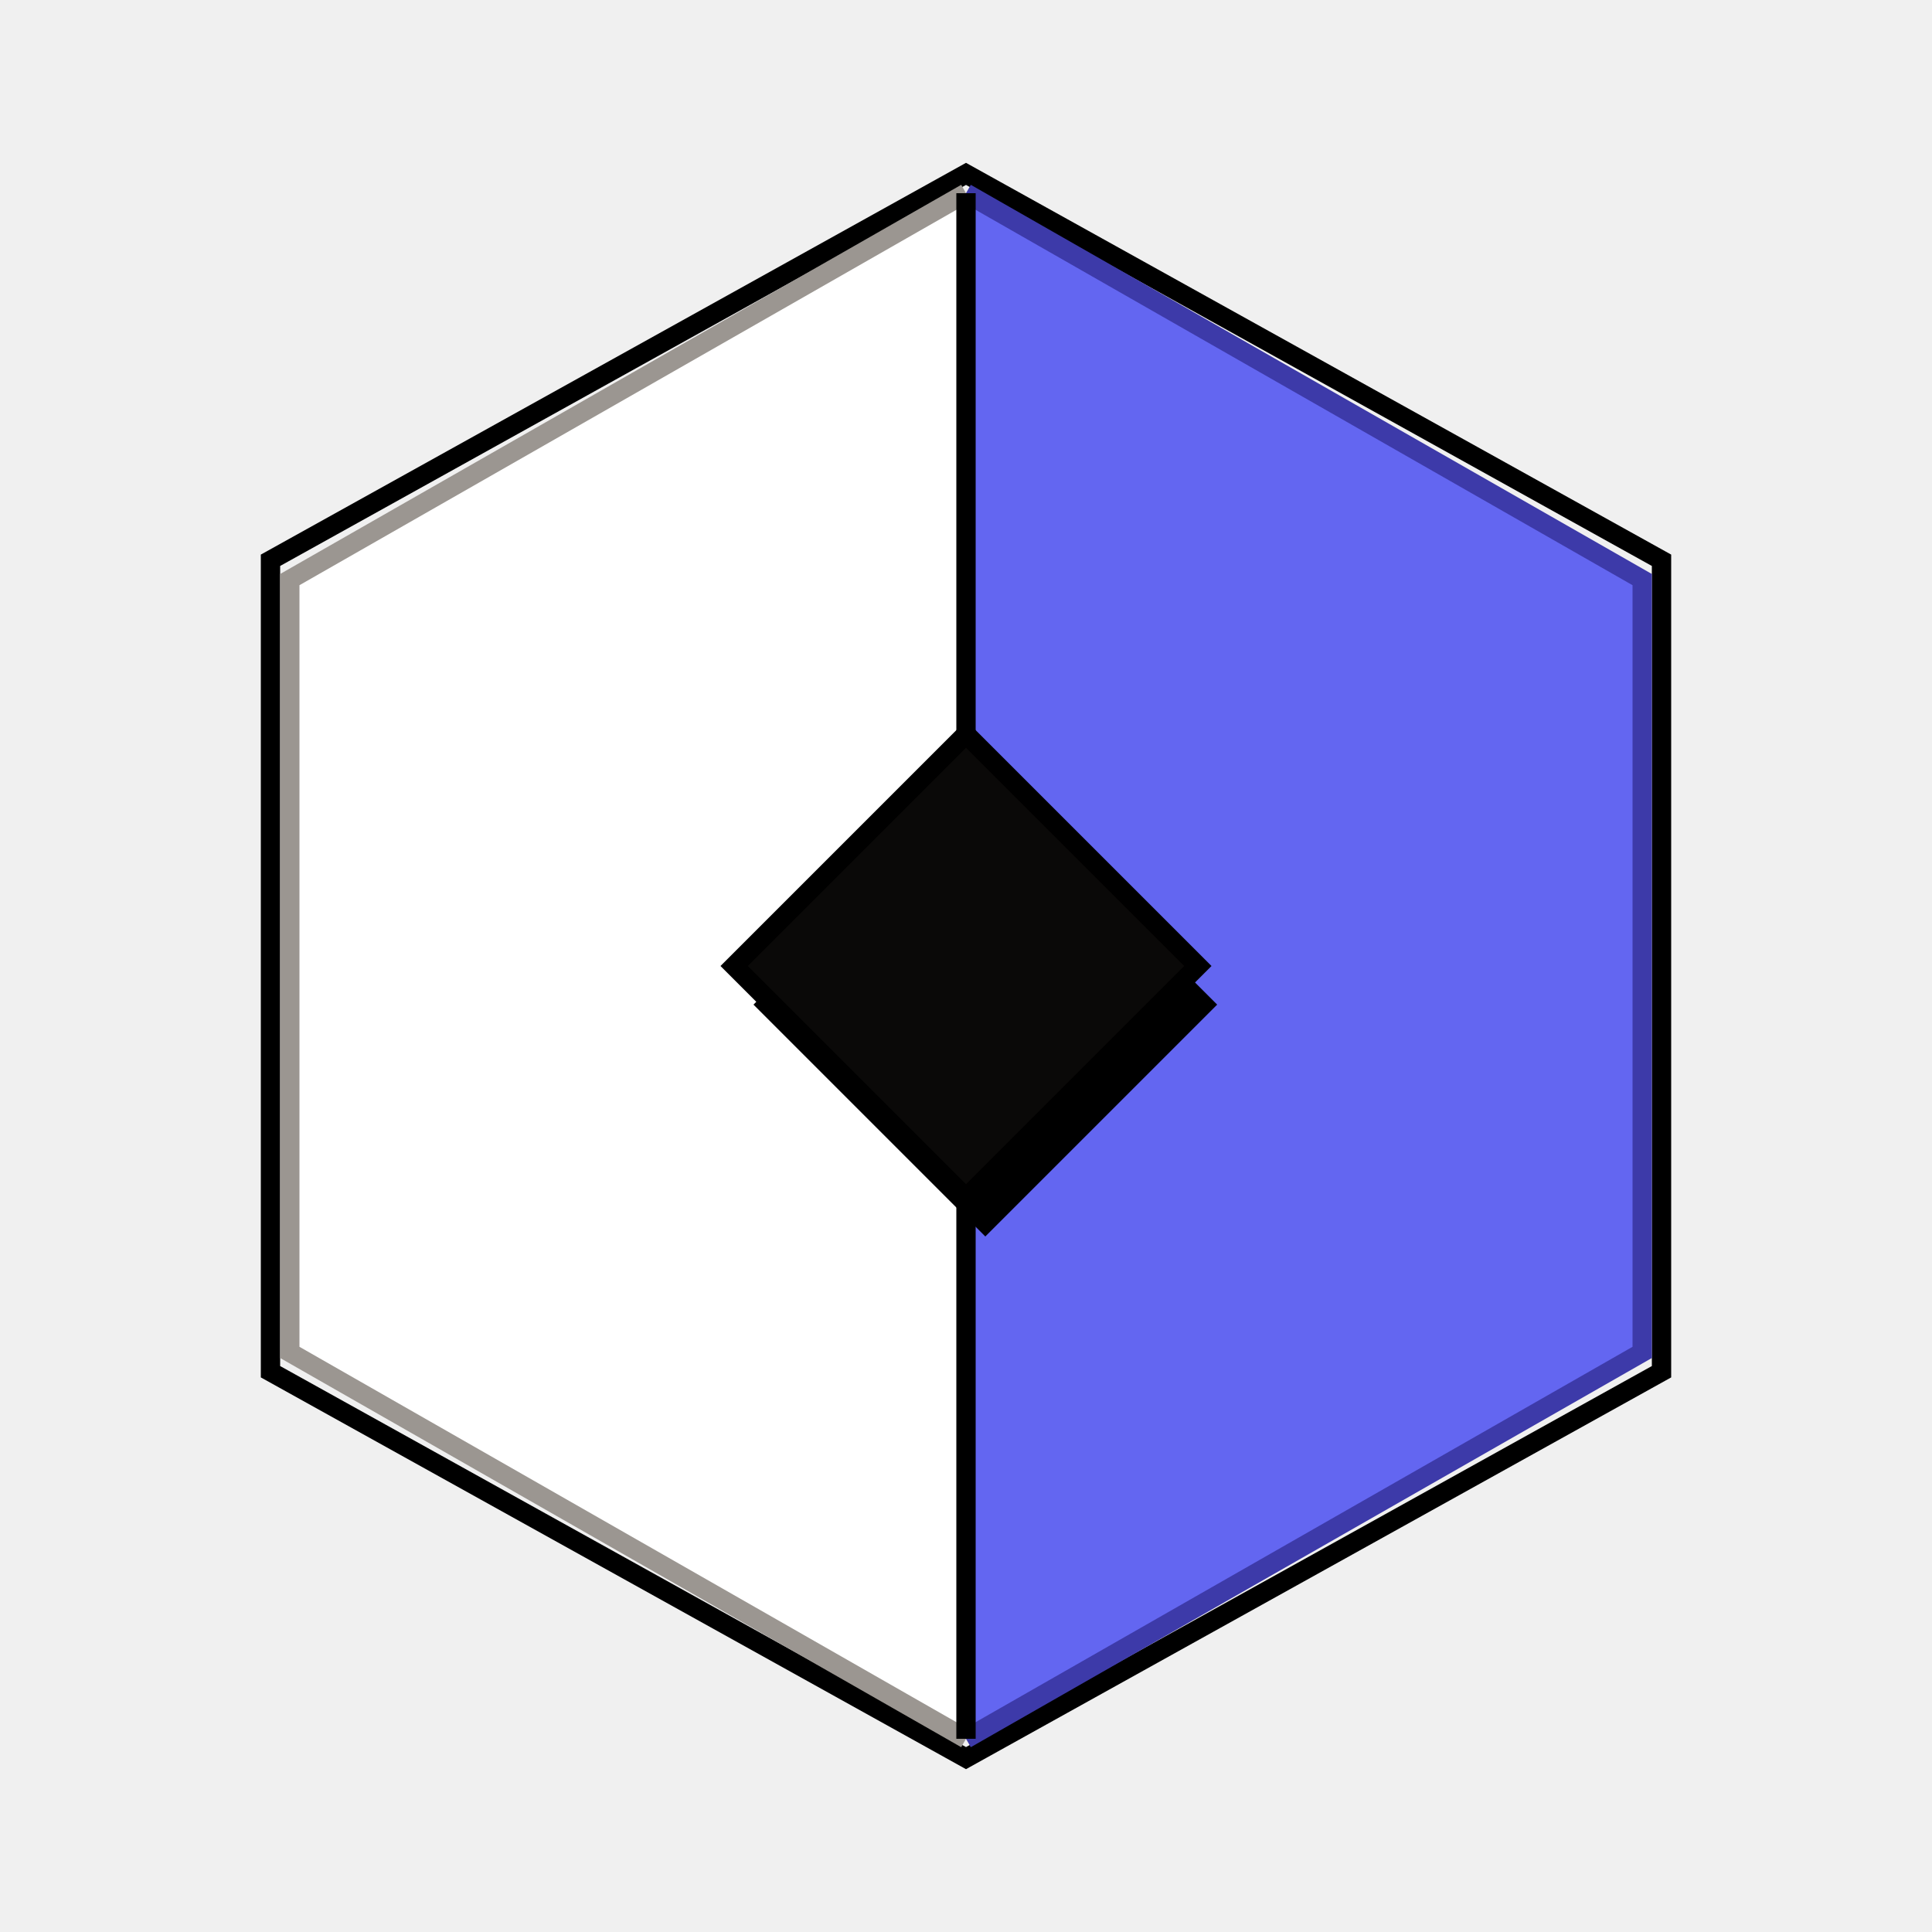
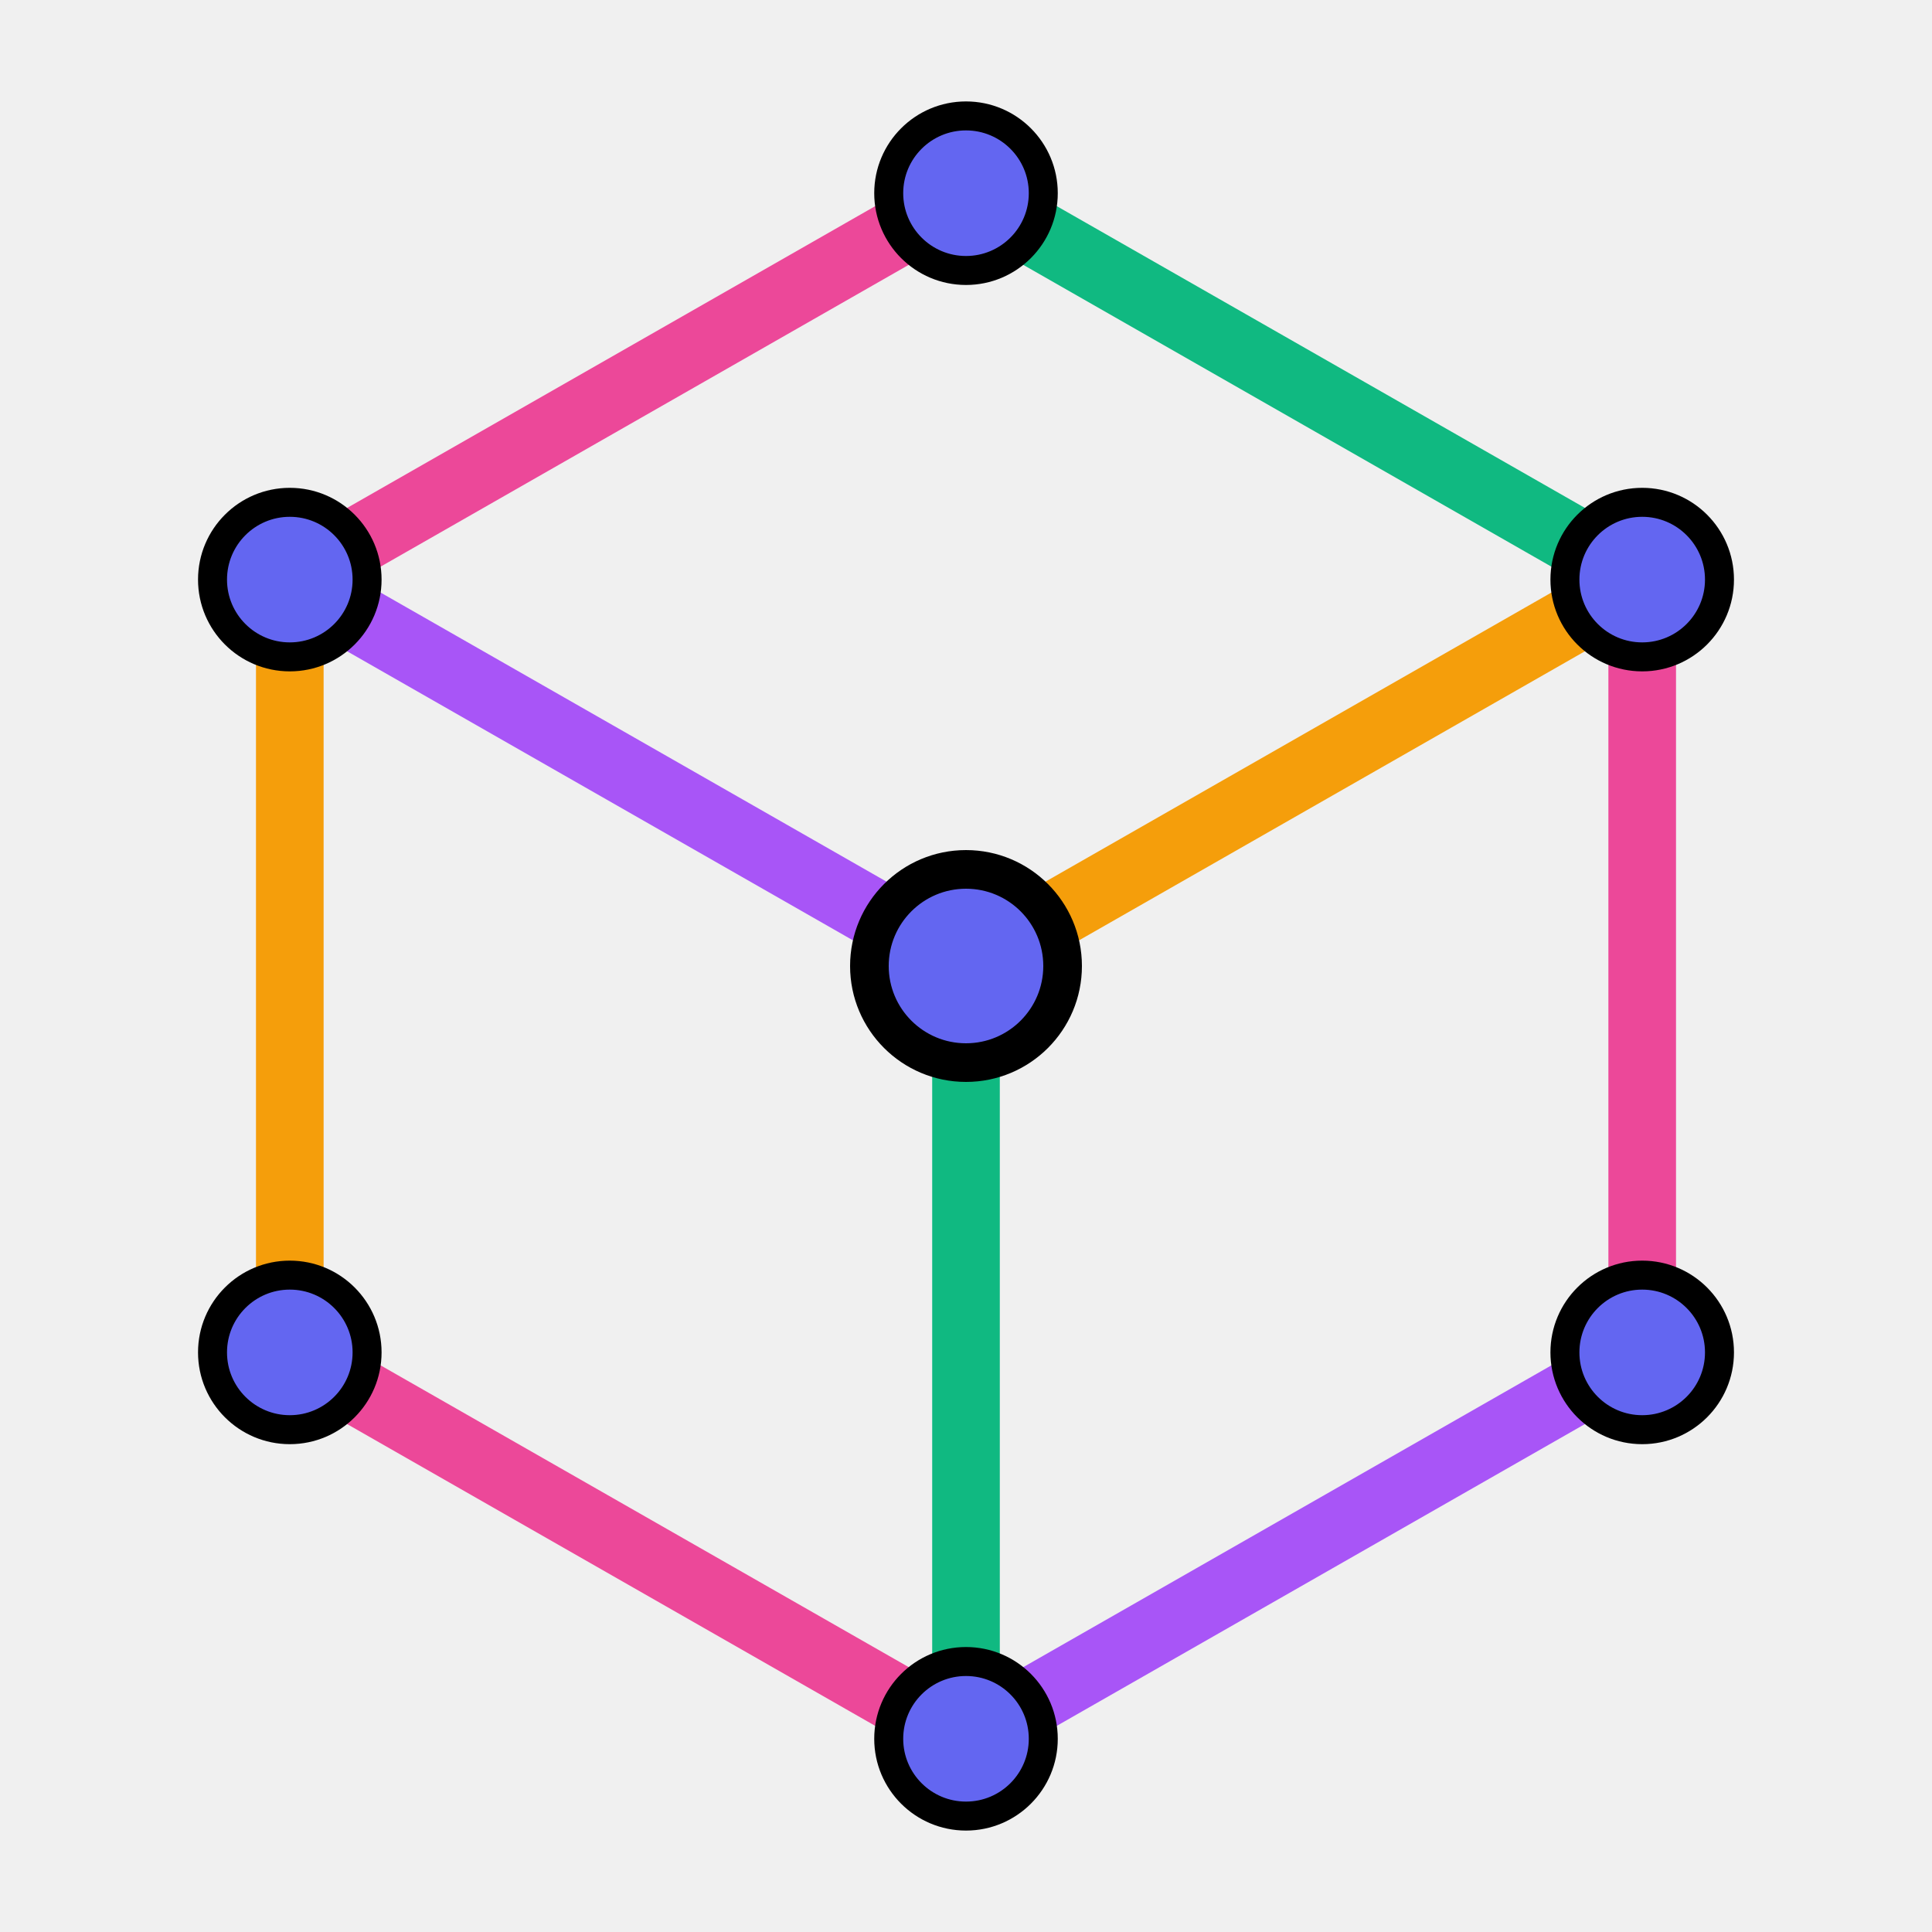
- <svg xmlns="http://www.w3.org/2000/svg" viewBox="0 0 100 100" width="100" height="100">
-   <polygon points="50,9 14,29 14,71 50,91 86,71 86,29" fill="none" stroke="#000000" strokeWidth="3" strokeLinejoin="round" />
-   <polygon points="50,10 15,30 15,70 50,90" fill="#FFFFFF" />
-   <polygon points="50,10 85,30 85,70 50,90" fill="#6366F1" />
-   <polyline points="50,10 15,30 15,70 50,90" fill="none" stroke="#9B9691" strokeWidth="1.8" strokeLinecap="round" />
-   <polyline points="50,10 85,30 85,70 50,90" fill="none" stroke="#3D3AA9" strokeWidth="1.8" strokeLinecap="round" />
-   <line x1="50" y1="10" x2="50" y2="90" stroke="#000000" strokeWidth="2.2" />
-   <polygon points="51,40 63,52 51,64 39,52" fill="#000000" />
-   <polygon points="50,38 62,50 50,62 38,50" fill="#0A0908" />
-   <polygon points="50,38 62,50 50,62 38,50" fill="none" stroke="#000000" strokeWidth="1.8" />
+ <svg xmlns="http://www.w3.org/2000/svg" width="100" height="100" viewBox="0 0 100 100" fill="none">
+   <line x1="15" y1="30" x2="50" y2="10" stroke="#EC4899" stroke-width="3.5" stroke-linecap="round" />
+   <line x1="50" y1="10" x2="85" y2="30" stroke="#10B981" stroke-width="3.5" stroke-linecap="round" />
+   <line x1="85" y1="30" x2="85" y2="70" stroke="#EC4899" stroke-width="3.5" stroke-linecap="round" />
+   <line x1="85" y1="70" x2="50" y2="90" stroke="#A855F7" stroke-width="3.5" stroke-linecap="round" />
+   <line x1="50" y1="90" x2="15" y2="70" stroke="#EC4899" stroke-width="3.5" stroke-linecap="round" />
+   <line x1="15" y1="70" x2="15" y2="30" stroke="#F59E0B" stroke-width="3.5" stroke-linecap="round" />
+   <line x1="50" y1="50" x2="15" y2="30" stroke="#A855F7" stroke-width="3.5" stroke-linecap="round" />
+   <line x1="50" y1="50" x2="85" y2="30" stroke="#F59E0B" stroke-width="3.5" stroke-linecap="round" />
+   <line x1="50" y1="50" x2="50" y2="90" stroke="#10B981" stroke-width="3.5" stroke-linecap="round" />
+   <circle cx="50" cy="10" r="4" fill="#6366F1" stroke="#000000" stroke-width="1.5" />
+   <circle cx="85" cy="30" r="4" fill="#6366F1" stroke="#000000" stroke-width="1.5" />
+   <circle cx="85" cy="70" r="4" fill="#6366F1" stroke="#000000" stroke-width="1.5" />
+   <circle cx="50" cy="90" r="4" fill="#6366F1" stroke="#000000" stroke-width="1.5" />
+   <circle cx="15" cy="70" r="4" fill="#6366F1" stroke="#000000" stroke-width="1.5" />
+   <circle cx="15" cy="30" r="4" fill="#6366F1" stroke="#000000" stroke-width="1.5" />
+   <circle cx="50" cy="50" r="5" fill="#6366F1" stroke="#000000" stroke-width="2" />
</svg>
